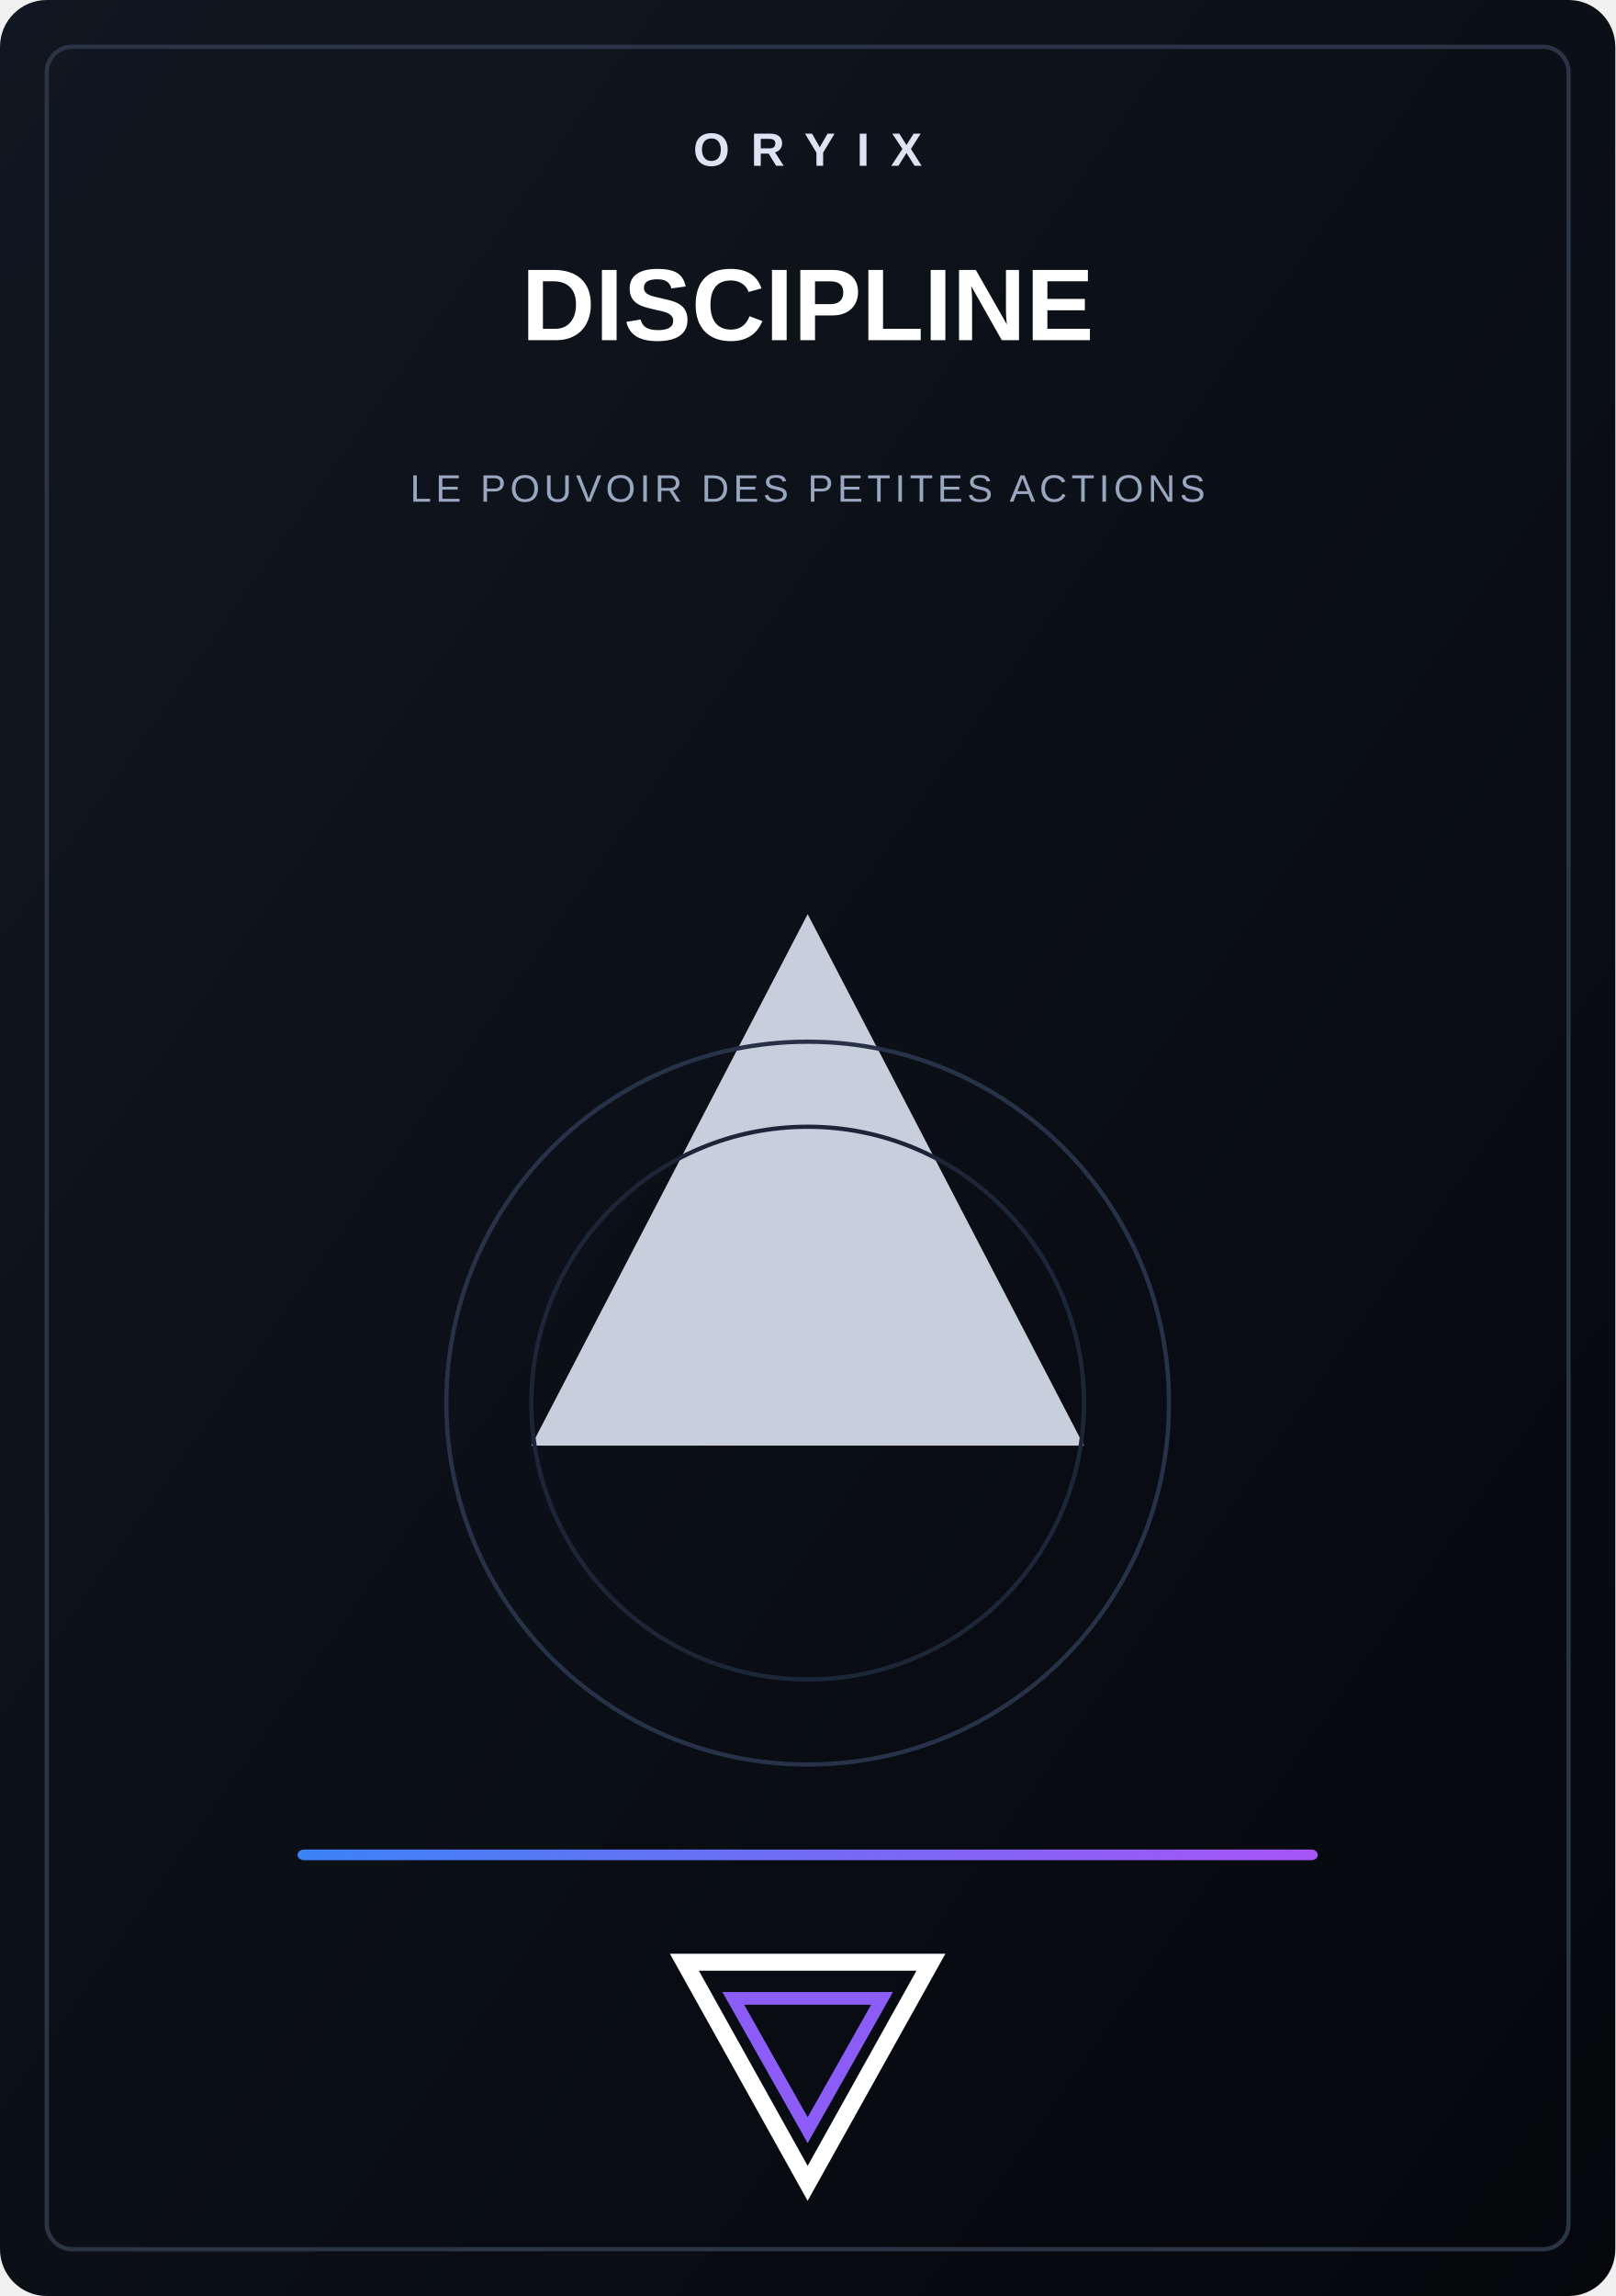
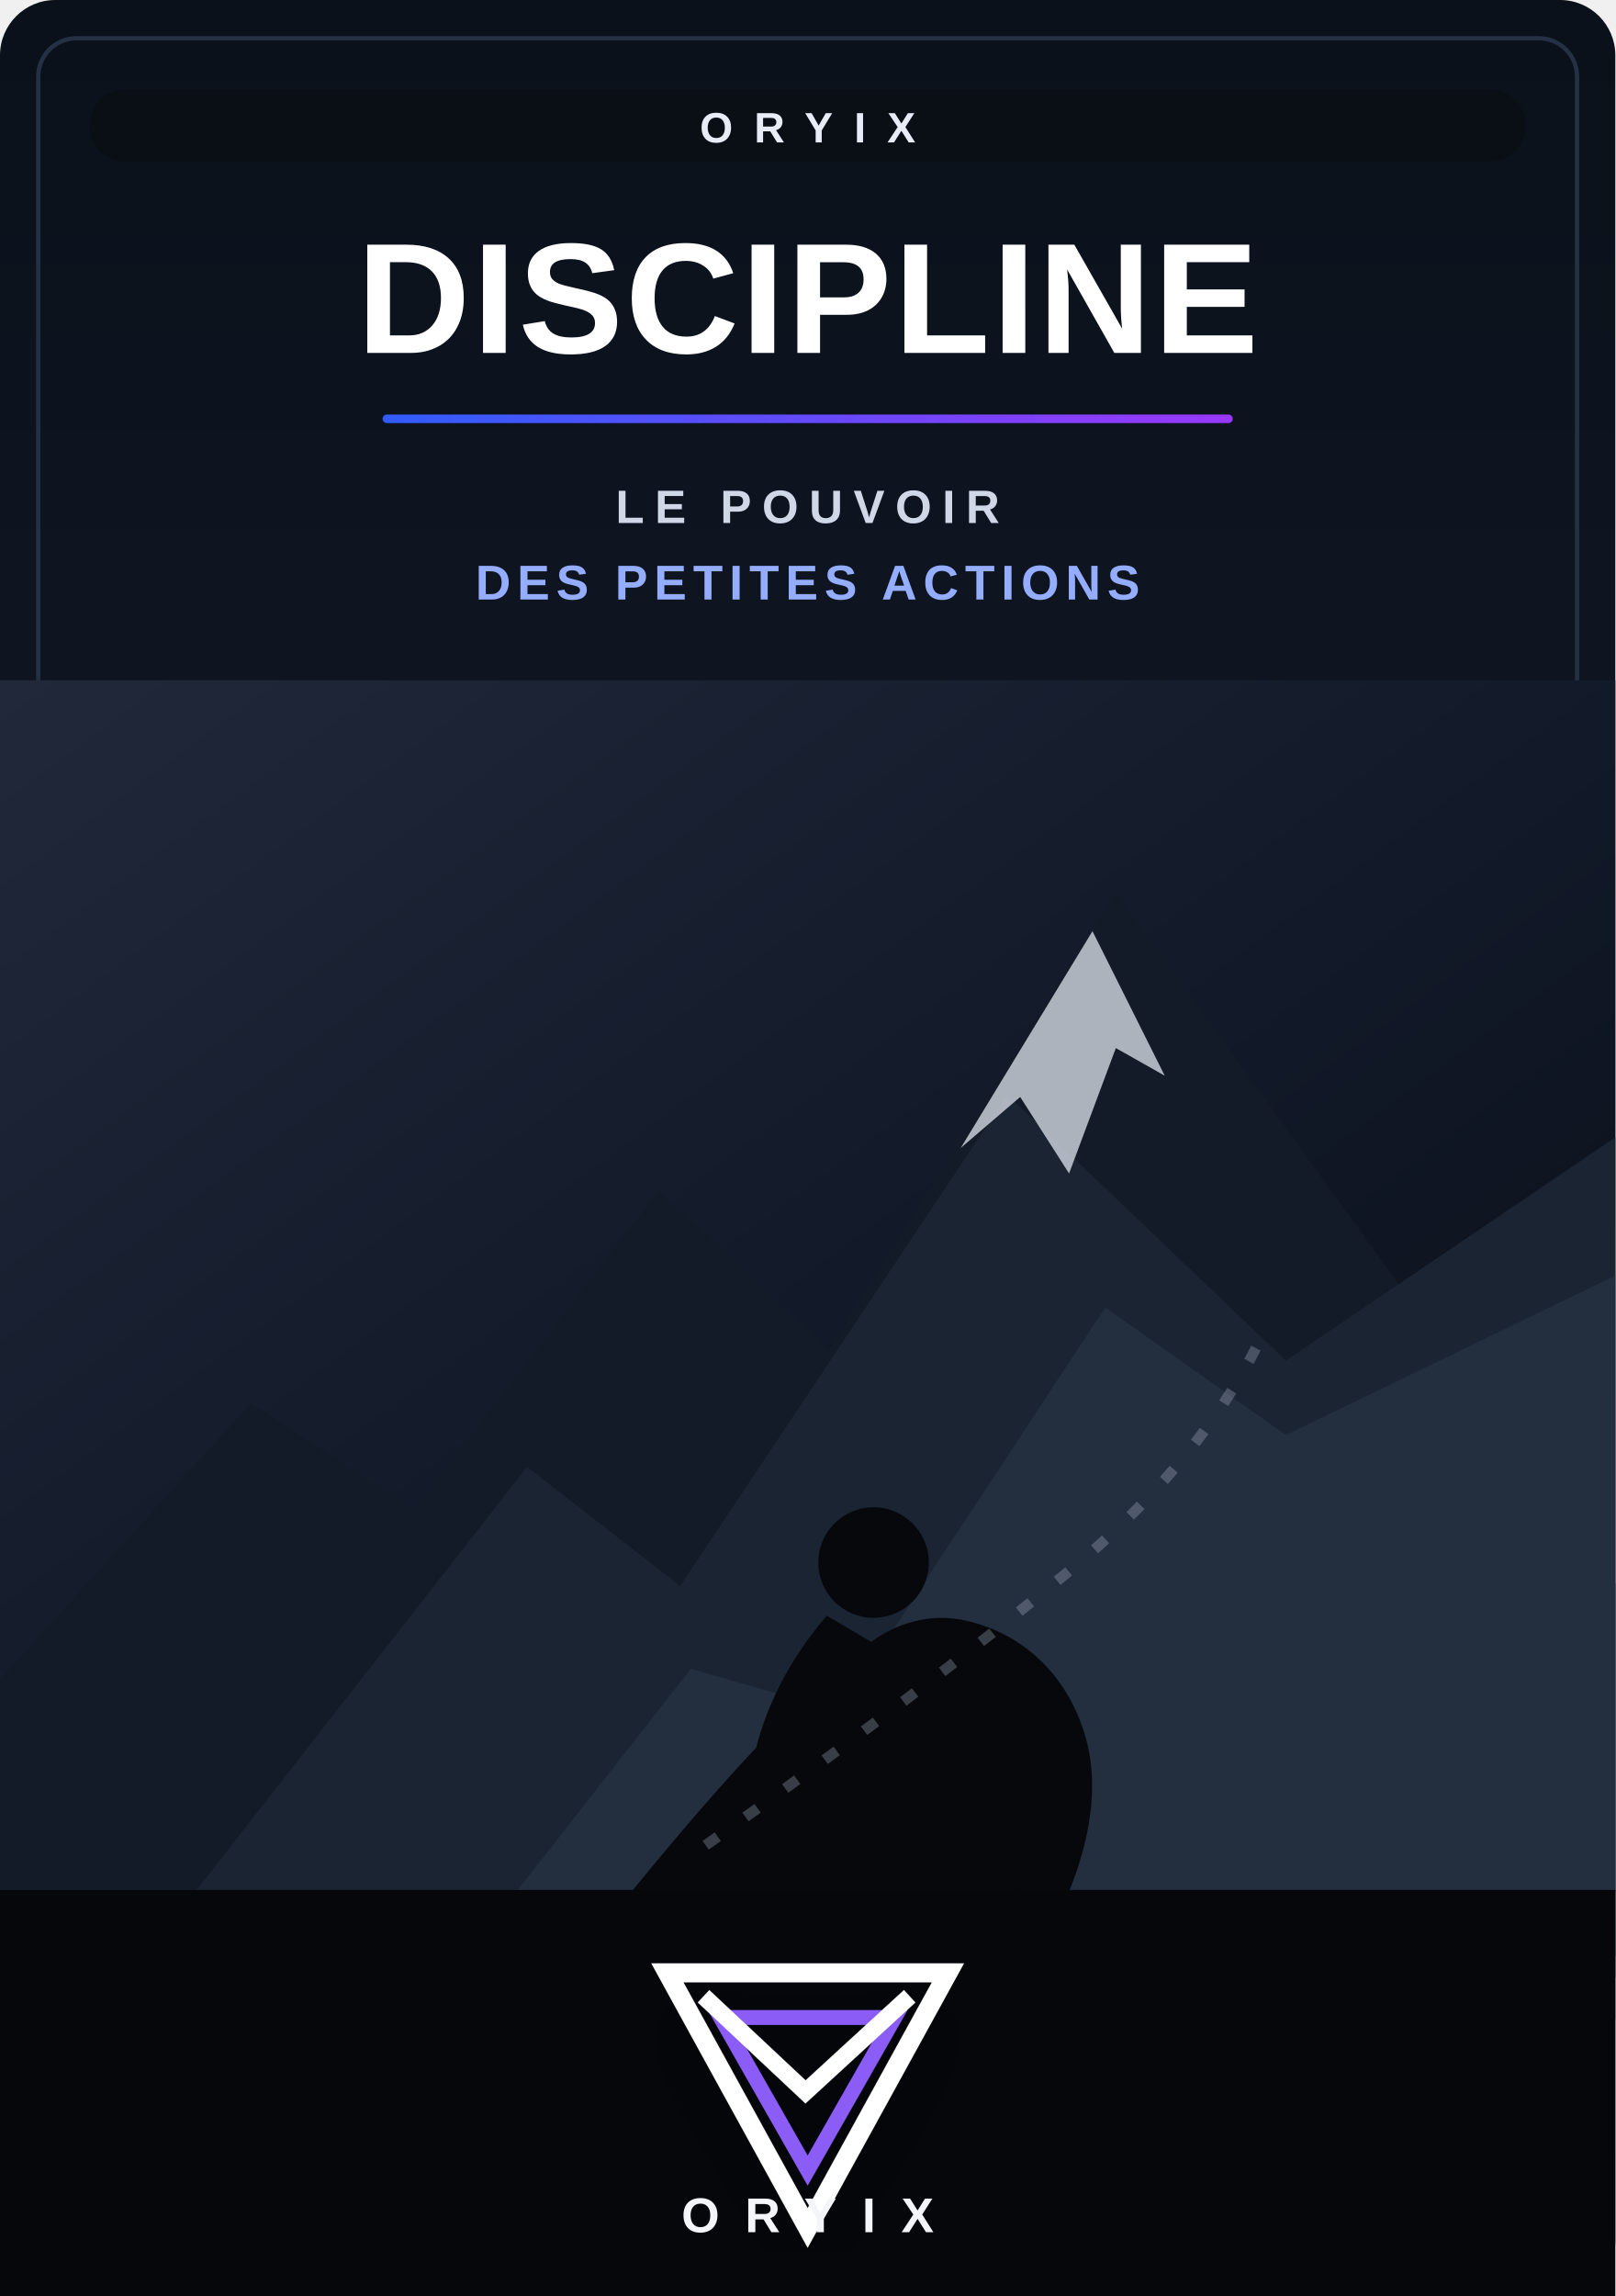
<svg xmlns="http://www.w3.org/2000/svg" width="760" height="1080" viewBox="0 0 760 1080">
  <defs>
-     <linearGradient id="bg" x1="0" y1="0" x2="1" y2="1">
-       <stop stop-color="#111722" />
-       <stop offset="1" stop-color="#05070B" />
+     <linearGradient id="bg" x1="0" y1="0" x2="0" y2="1">
+       <stop stop-color="#0b111a" />
+       <stop offset=".55" stop-color="#111827" />
+       <stop offset="1" stop-color="#05070b" />
+     </linearGradient>
+     <linearGradient id="sky" x1="0" y1="0" x2="1" y2="1">
+       <stop stop-color="#20283a" />
+       <stop offset=".55" stop-color="#111827" />
+       <stop offset="1" stop-color="#090c12" />
    </linearGradient>
    <linearGradient id="accent" x1="0" y1="0" x2="1" y2="0">
-       <stop stop-color="#3B82F6" />
-       <stop offset="1" stop-color="#A855F7" />
+       <stop stop-color="#315cff" />
+       <stop offset="1" stop-color="#9a38ff" />
    </linearGradient>
+     <radialGradient id="sun" cx="50%" cy="50%" r="50%">
+       <stop stop-color="#dfe8ff" stop-opacity=".9" />
+       <stop offset=".25" stop-color="#7aa2ff" stop-opacity=".38" />
+       <stop offset="1" stop-color="#6b4bff" stop-opacity="0" />
+     </radialGradient>
+     <filter id="glow">
+       <feGaussianBlur stdDeviation="18" />
+     </filter>
+     <filter id="shadow">
+       <feDropShadow dx="0" dy="18" stdDeviation="18" flood-color="#000" flood-opacity=".4" />
+     </filter>
  </defs>
-   <rect width="760" height="1080" rx="22" fill="url(#bg)" />
-   <rect x="22" y="22" width="716" height="1036" rx="12" fill="none" stroke="#2B3445" stroke-width="2" />
-   <text x="380" y="78" text-anchor="middle" fill="#DCE3F2" font-family="Arial" font-size="22" font-weight="700" letter-spacing="10">ORYIX</text>
-   <text x="380" y="160" text-anchor="middle" fill="white" font-family="Arial" font-size="48" font-weight="800">DISCIPLINE</text>
-   <text x="380" y="236" text-anchor="middle" fill="#99A6BF" font-family="Arial" font-size="18" letter-spacing="2">LE POUVOIR DES PETITES ACTIONS</text>
-   <path d="M 430 540 L 560 290 L 690 540 Z M 490 540 L 560 410 L 635 540 Z" fill="#DCE3F2" opacity=".9" transform="translate(-180 140)" />
-   <circle cx="380" cy="660" r="170" fill="none" stroke="#273249" stroke-width="2" />
-   <circle cx="380" cy="660" r="130" fill="none" stroke="#1C2638" stroke-width="2" />
-   <rect x="140" y="870" width="480" height="5" rx="3" fill="url(#accent)" />
-   <path d="M322 923h116l-58 104-58-104z" fill="none" stroke="white" stroke-width="8" />
-   <path d="M345 940h70l-35 62-35-62z" fill="none" stroke="#8B5CF6" stroke-width="6" />
+   <rect width="760" height="1080" rx="26" fill="url(#bg)" />
+   <rect x="18" y="18" width="724" height="1044" rx="18" fill="none" stroke="#263044" stroke-width="2" />
+   <circle cx="598" cy="550" r="150" fill="url(#sun)" filter="url(#glow)" />
+   <rect x="42" y="42" width="676" height="34" rx="17" fill="#0a0e14" fill-opacity=".72" />
+   <text x="380" y="67" text-anchor="middle" fill="#e7ecf7" font-family="Arial, Helvetica, sans-serif" font-size="20" font-weight="700" letter-spacing="10">ORYIX</text>
+   <text x="380" y="166" text-anchor="middle" fill="#fff" font-family="Arial, Helvetica, sans-serif" font-size="74" font-weight="900" letter-spacing="1">DISCIPLINE</text>
+   <rect x="180" y="195" width="400" height="4" rx="2" fill="url(#accent)" />
+   <text x="380" y="246" text-anchor="middle" fill="#d0d8e8" font-family="Arial, Helvetica, sans-serif" font-size="22" font-weight="700" letter-spacing="5">LE POUVOIR</text>
+   <text x="380" y="282" text-anchor="middle" fill="#94adff" font-family="Arial, Helvetica, sans-serif" font-size="23" font-weight="700" letter-spacing="3">DES PETITES ACTIONS</text>
+   <rect x="0" y="320" width="760" height="570" fill="url(#sky)" />
+   <path d="M0 790 118 660 195 710 310 560 390 635 525 420 760 745V920H0Z" fill="#131b28" />
+   <path d="M80 905 248 690 320 746 474 515 605 640 760 535V930H0Z" fill="#1a2433" />
+   <path d="M235 900 325 785 395 805 520 615 605 675 760 600V950H175Z" fill="#293548" opacity=".58" />
+   <path d="M514 438 548 506 525 493 503 552 480 516 452 540Z" fill="#e8edf7" opacity=".72" />
+   <path d="M297 890c44-54 80-93 112-117 13-10 29-14 44-11 29 6 50 27 58 56 9 33-4 73-31 116H297Z" fill="#06080c" />
+   <circle cx="411" cy="735" r="26" fill="#06080c" />
+   <path d="M389 760c-24 28-37 60-38 96l48 2c3-27 12-52 29-75l-39-23Z" fill="#06080c" />
+   <path d="M401 849 366 914h27l31-58-23-7Zm31 1 30 64h27l-32-73-25 9Z" fill="#06080c" />
+   <path d="M332 868c68-48 125-91 171-129 40-33 70-69 89-107" fill="none" stroke="#d6def1" stroke-opacity=".25" stroke-width="5" stroke-dasharray="7 16" />
+   <rect x="0" y="889" width="760" height="191" fill="#05070b" />
+   <g transform="translate(314 928)" filter="url(#shadow)">
+     <path d="M0 0h132L66 120 0 0Z" fill="none" stroke="#fff" stroke-width="9" />
+     <path d="M25 21h82L66 93 25 21Z" fill="none" stroke="#8b5cf6" stroke-width="7" />
+     <path d="M17 11 65 56 114 11" fill="none" stroke="#fff" stroke-width="8" />
+   </g>
+   <text x="380" y="1050" text-anchor="middle" fill="#f3f5fa" font-family="Arial, Helvetica, sans-serif" font-size="23" font-weight="700" letter-spacing="12">ORYIX</text>
</svg>
